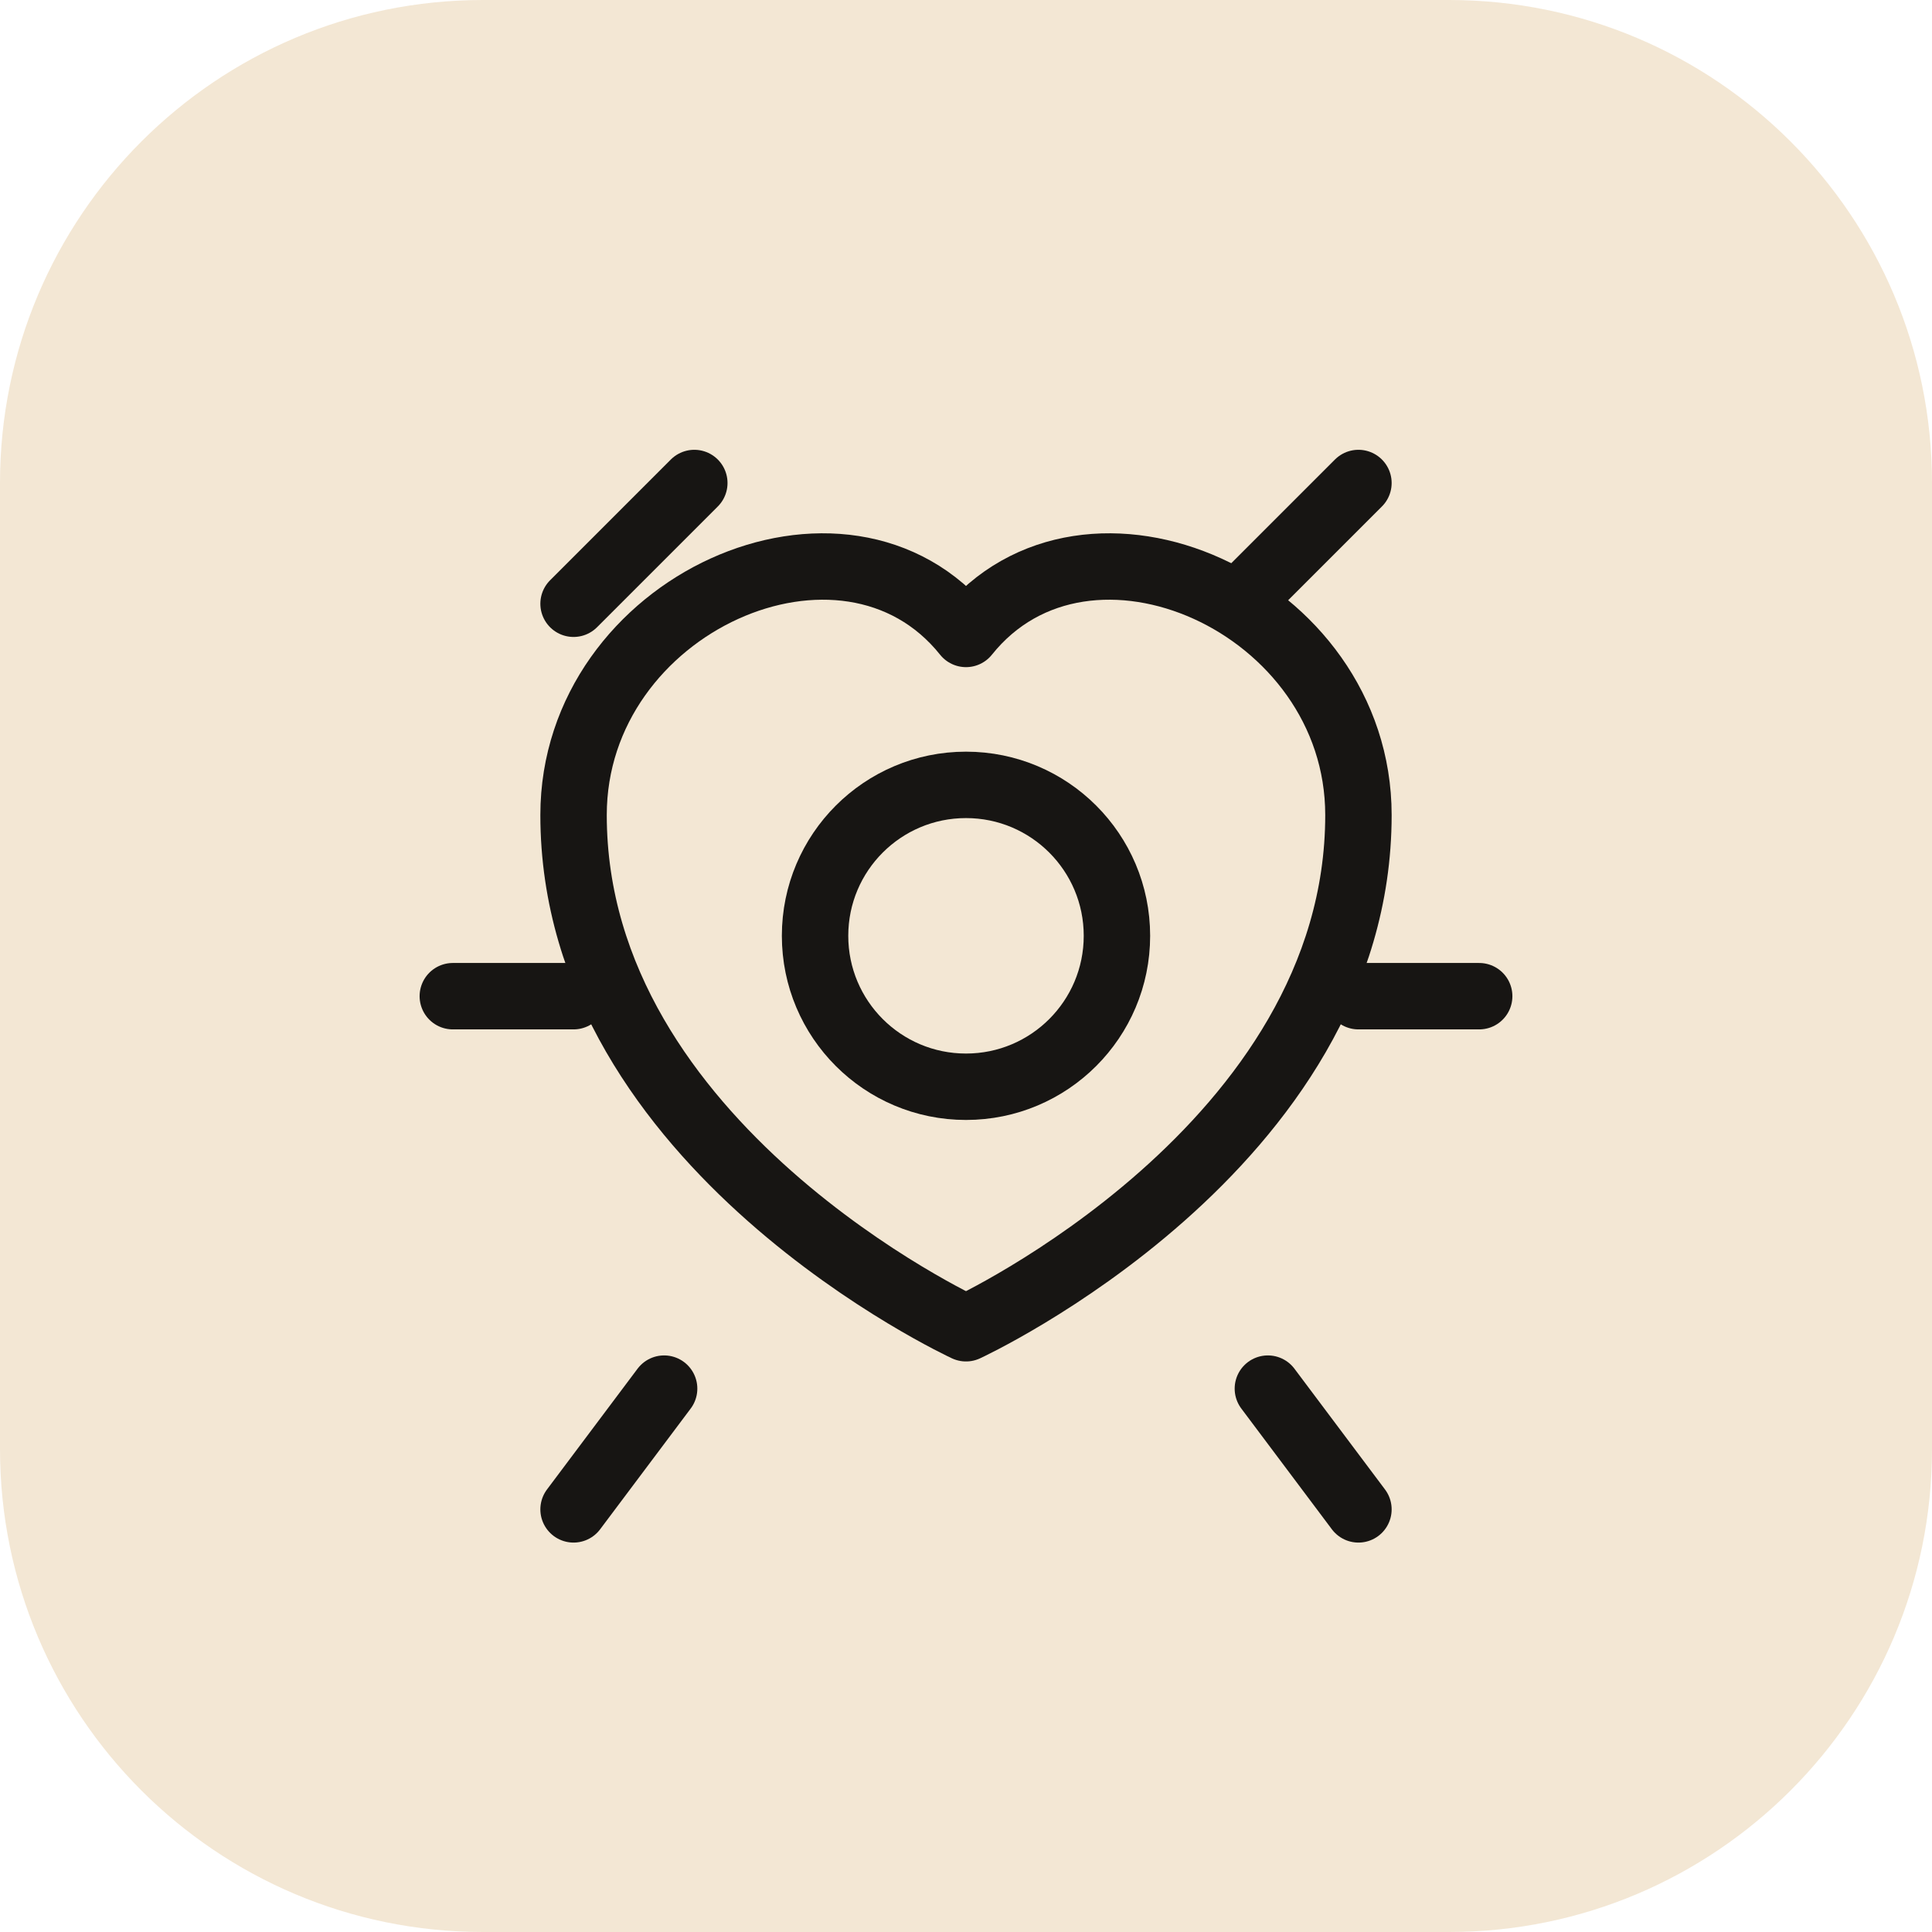
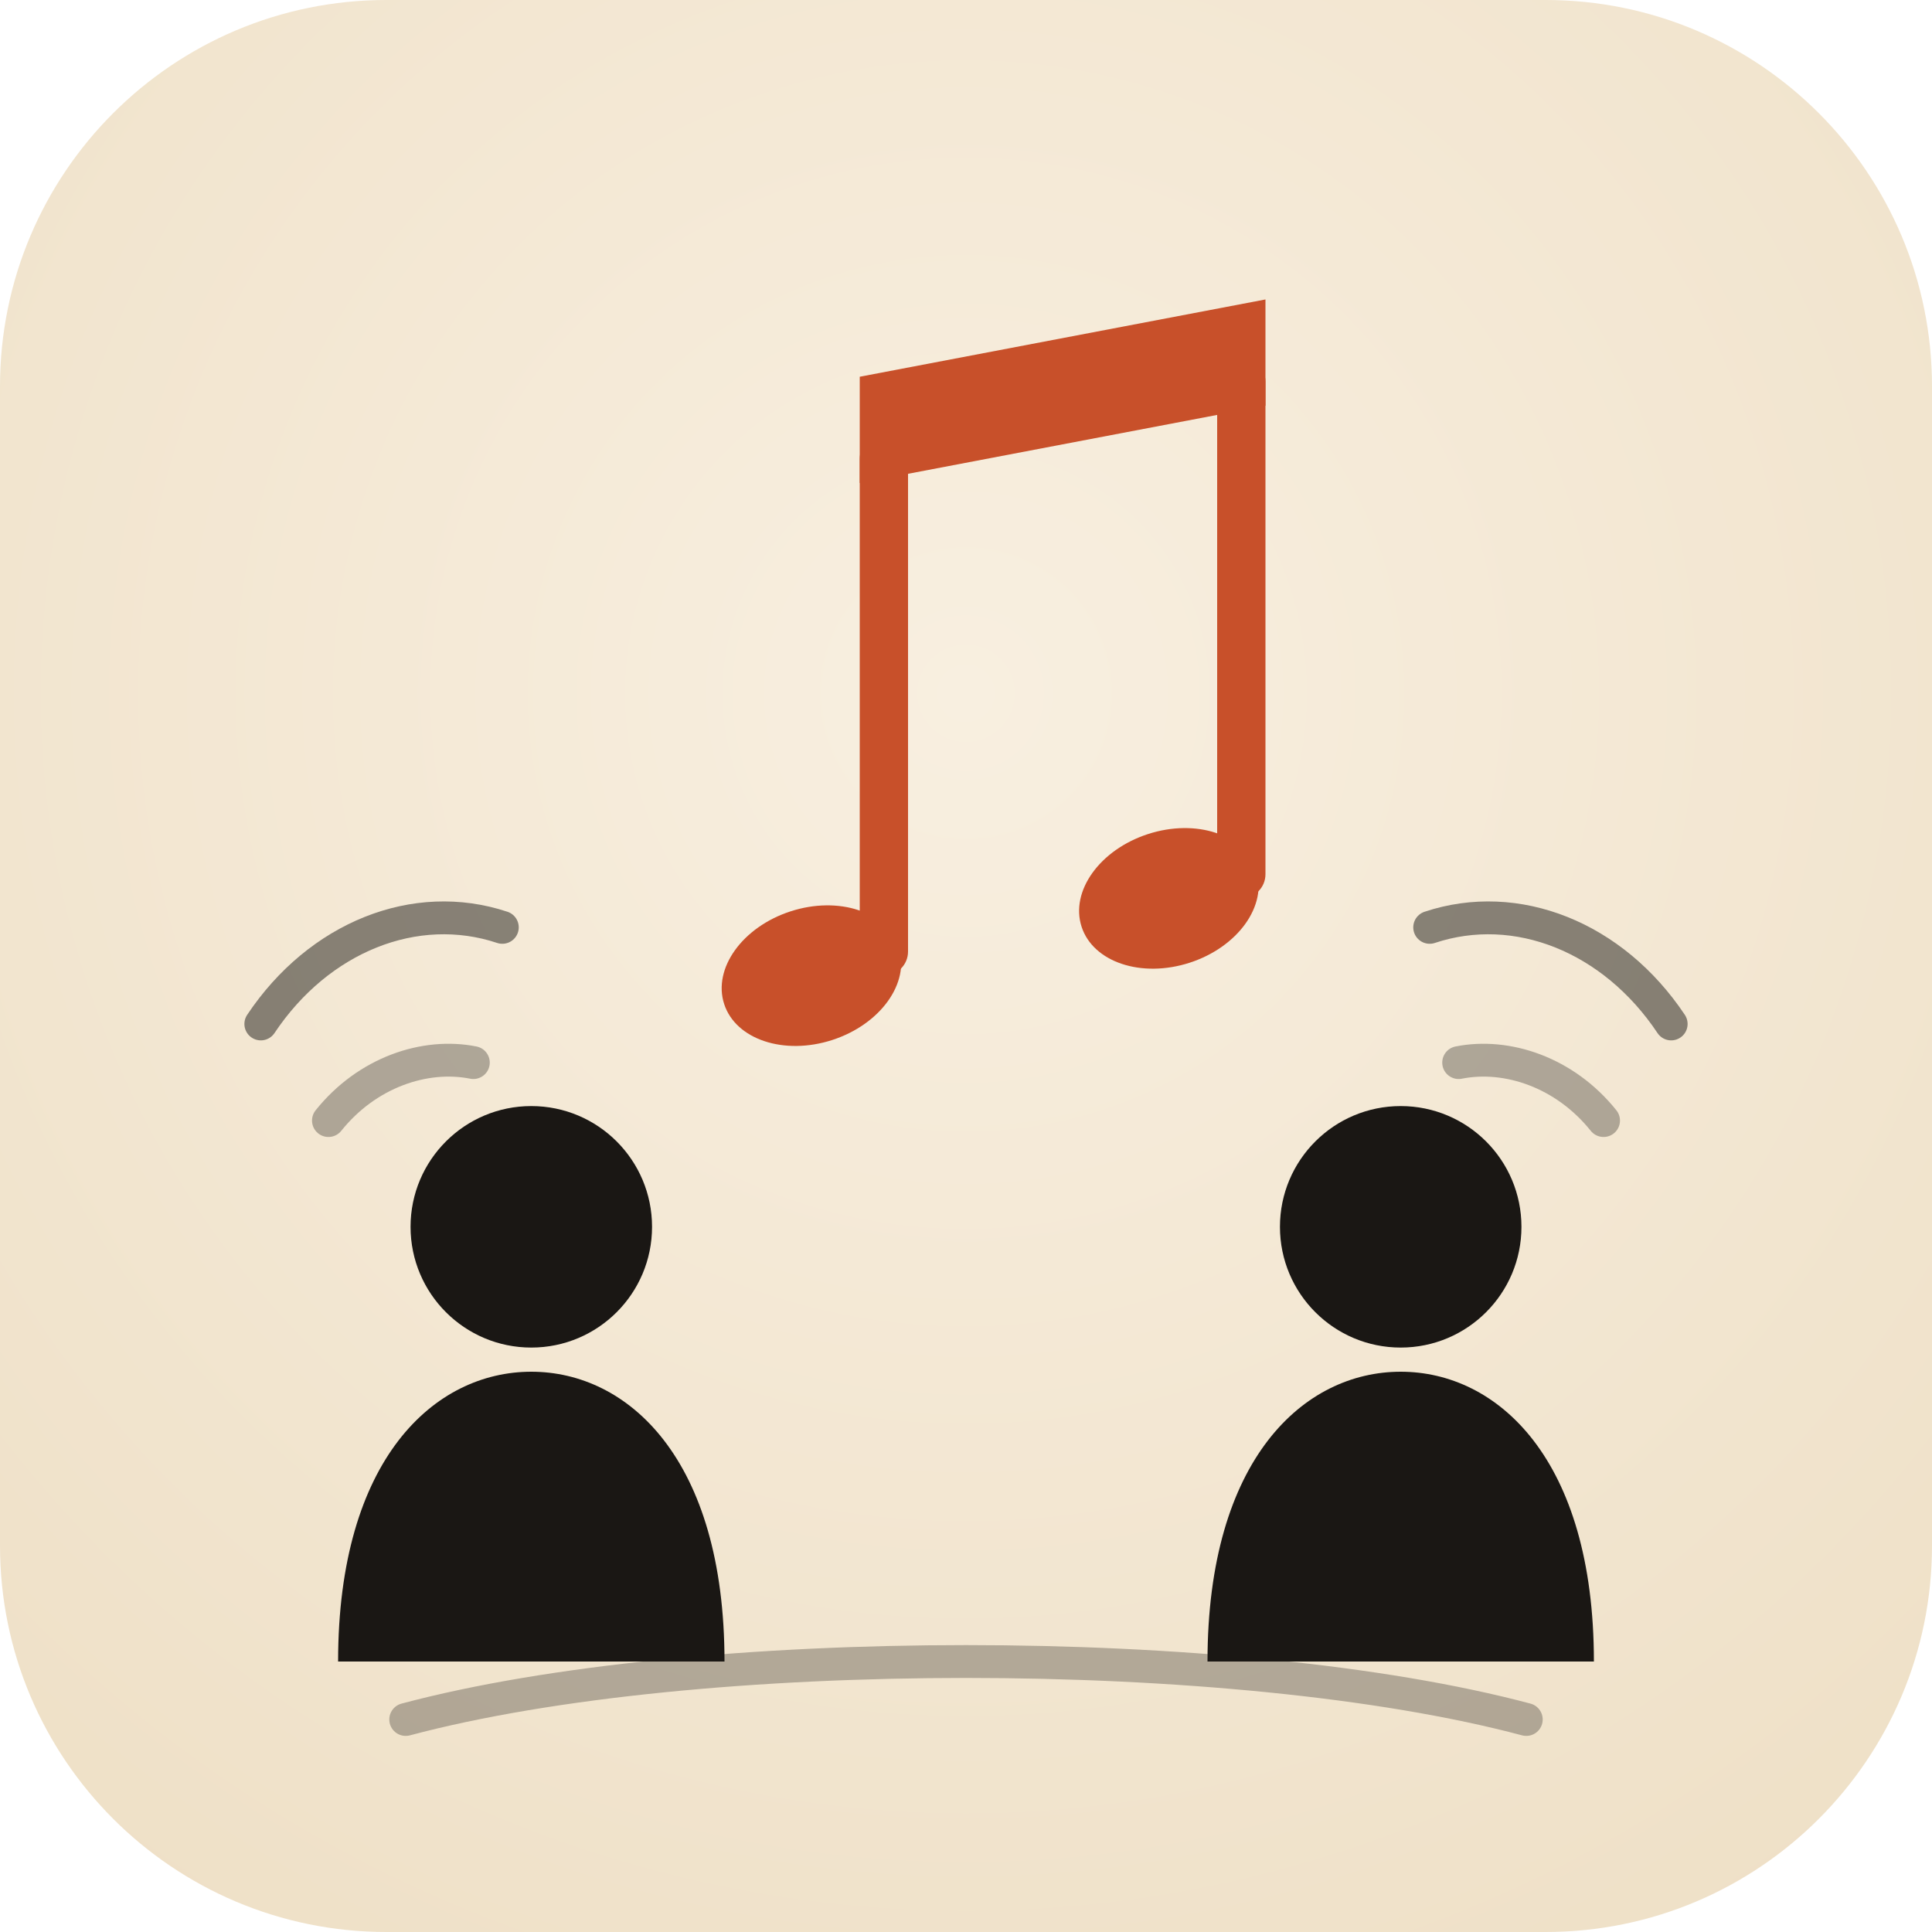
- <svg xmlns="http://www.w3.org/2000/svg" viewBox="0 0 64 64" width="64" height="64" fill="none">
-   <rect width="64" height="64" rx="16" fill="#F3E7D4" />
-   <g stroke="#171513" stroke-width="2.2" stroke-linecap="round" stroke-linejoin="round">
-     <path d="M19 20L23 16" />
-     <path d="M41 20L45 16" />
-     <path d="M15 33H19" />
-     <path d="M45 33H49" />
-     <path d="M22 46L19 50" />
-     <path d="M42 46L45 50" />
-     <path d="M32 21C36 16 45 20 45 27C45 38 32 44 32 44C32 44 19 38 19 27C19 20 28 16 32 21Z" />
-     <circle cx="32" cy="31" r="5" />
+ <svg xmlns="http://www.w3.org/2000/svg" width="200" height="200" viewBox="0 0 200 200" fill="none">
+   <defs>
+     <radialGradient id="harmon-paper" cx="50%" cy="36%" r="80%">
+       <stop offset="0%" stop-color="#F8EFE0" />
+       <stop offset="100%" stop-color="#EEDFC5" />
+     </radialGradient>
+   </defs>
+   <rect width="200" height="200" rx="40" fill="url(#harmon-paper)" />
+   <g fill="#C8502A">
+     <path d="M89 50L131 42V31L89 39Z" />
+     <rect x="89" y="45" width="5" height="56" rx="2.5" />
+     <rect x="126" y="37" width="5" height="56" rx="2.5" />
+     <ellipse cx="84" cy="101" rx="9.5" ry="7" transform="rotate(-18 84 101)" />
+     <ellipse cx="121" cy="93" rx="9.5" ry="7" transform="rotate(-18 121 93)" />
  </g>
+   <g fill="#1A1714">
+     <circle cx="55" cy="127" r="12.5" />
+     <path d="M35 172C35 151 45 142 55 142C65 142 75 151 75 172Z" />
+     <circle cx="145" cy="127" r="12.5" />
+     <path d="M125 172C125 151 135 142 145 142C155 142 165 151 165 172Z" />
+   </g>
+   <g stroke="#1A1714" stroke-width="3.4" stroke-linecap="round">
+     <path d="M27 106C33 97 43 93 52 96" opacity="0.5" />
+     <path d="M34 116C38 111 44 109 49 110" opacity="0.32" />
+     <path d="M173 106C167 97 157 93 148 96" opacity="0.5" />
+     <path d="M166 116C162 111 156 109 151 110" opacity="0.32" />
+   </g>
+   <path d="M42 178C72 170 128 170 158 178" stroke="#1A1714" stroke-width="3.4" stroke-linecap="round" opacity="0.3" />
</svg>
